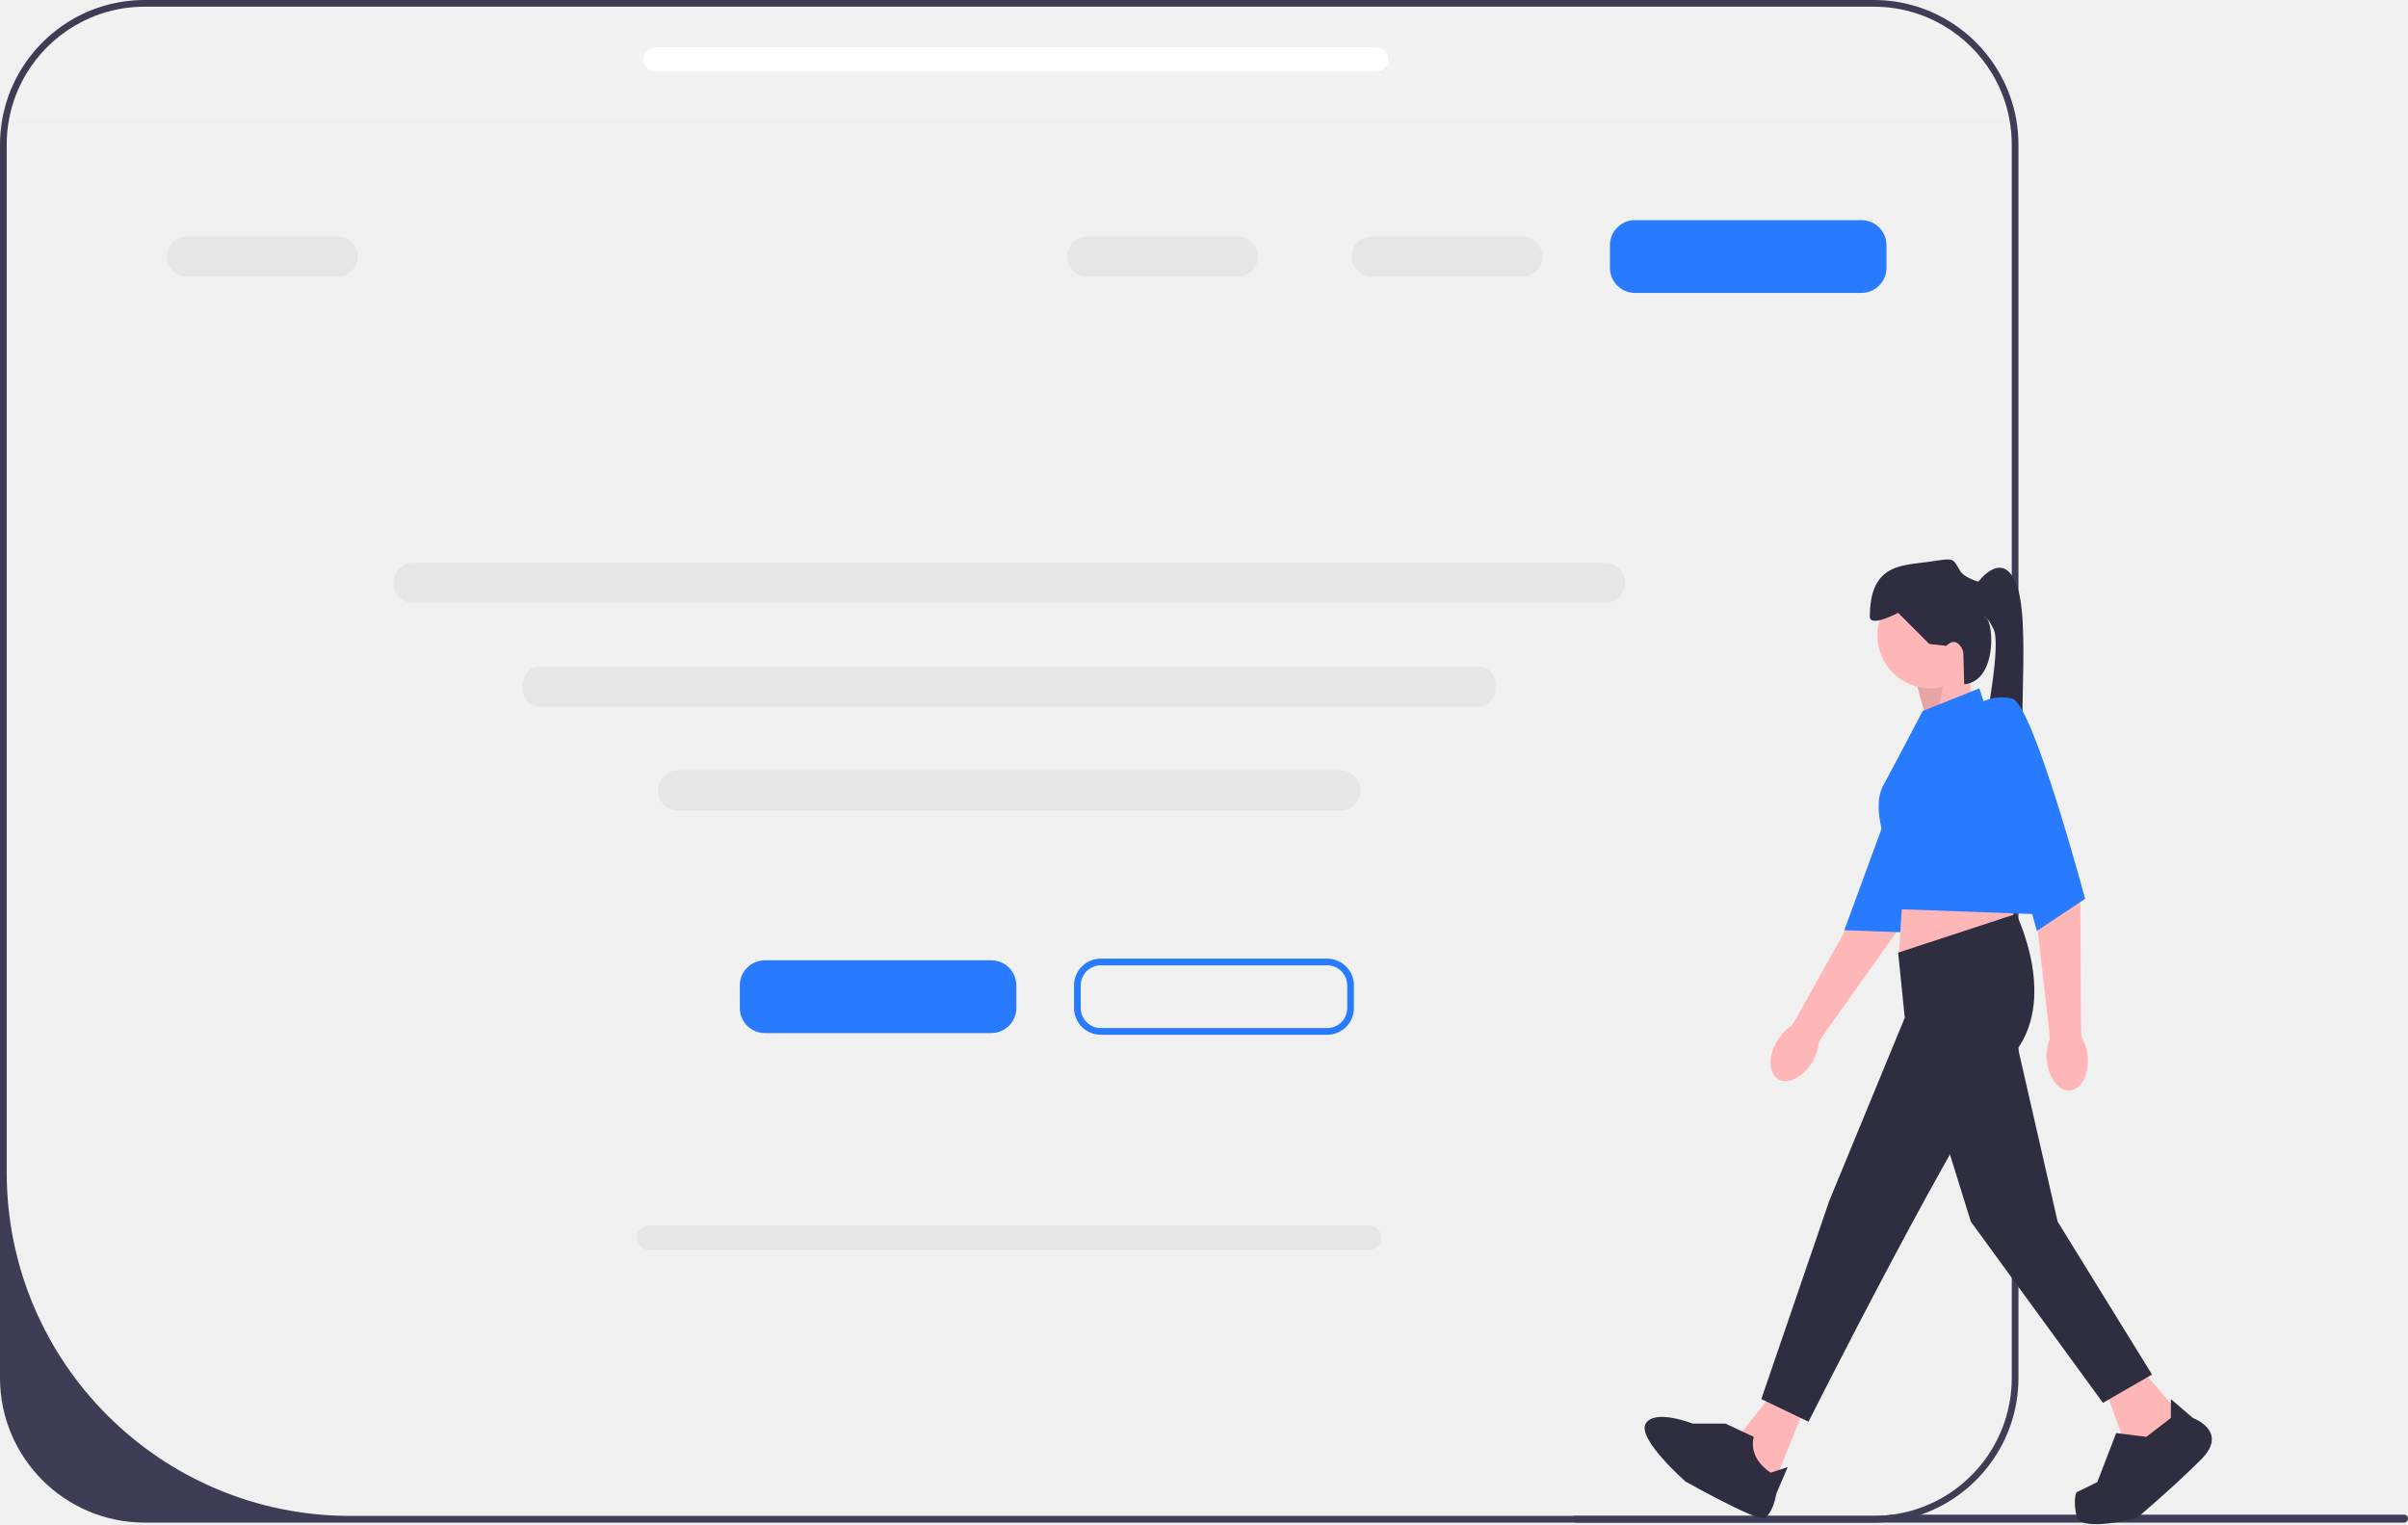
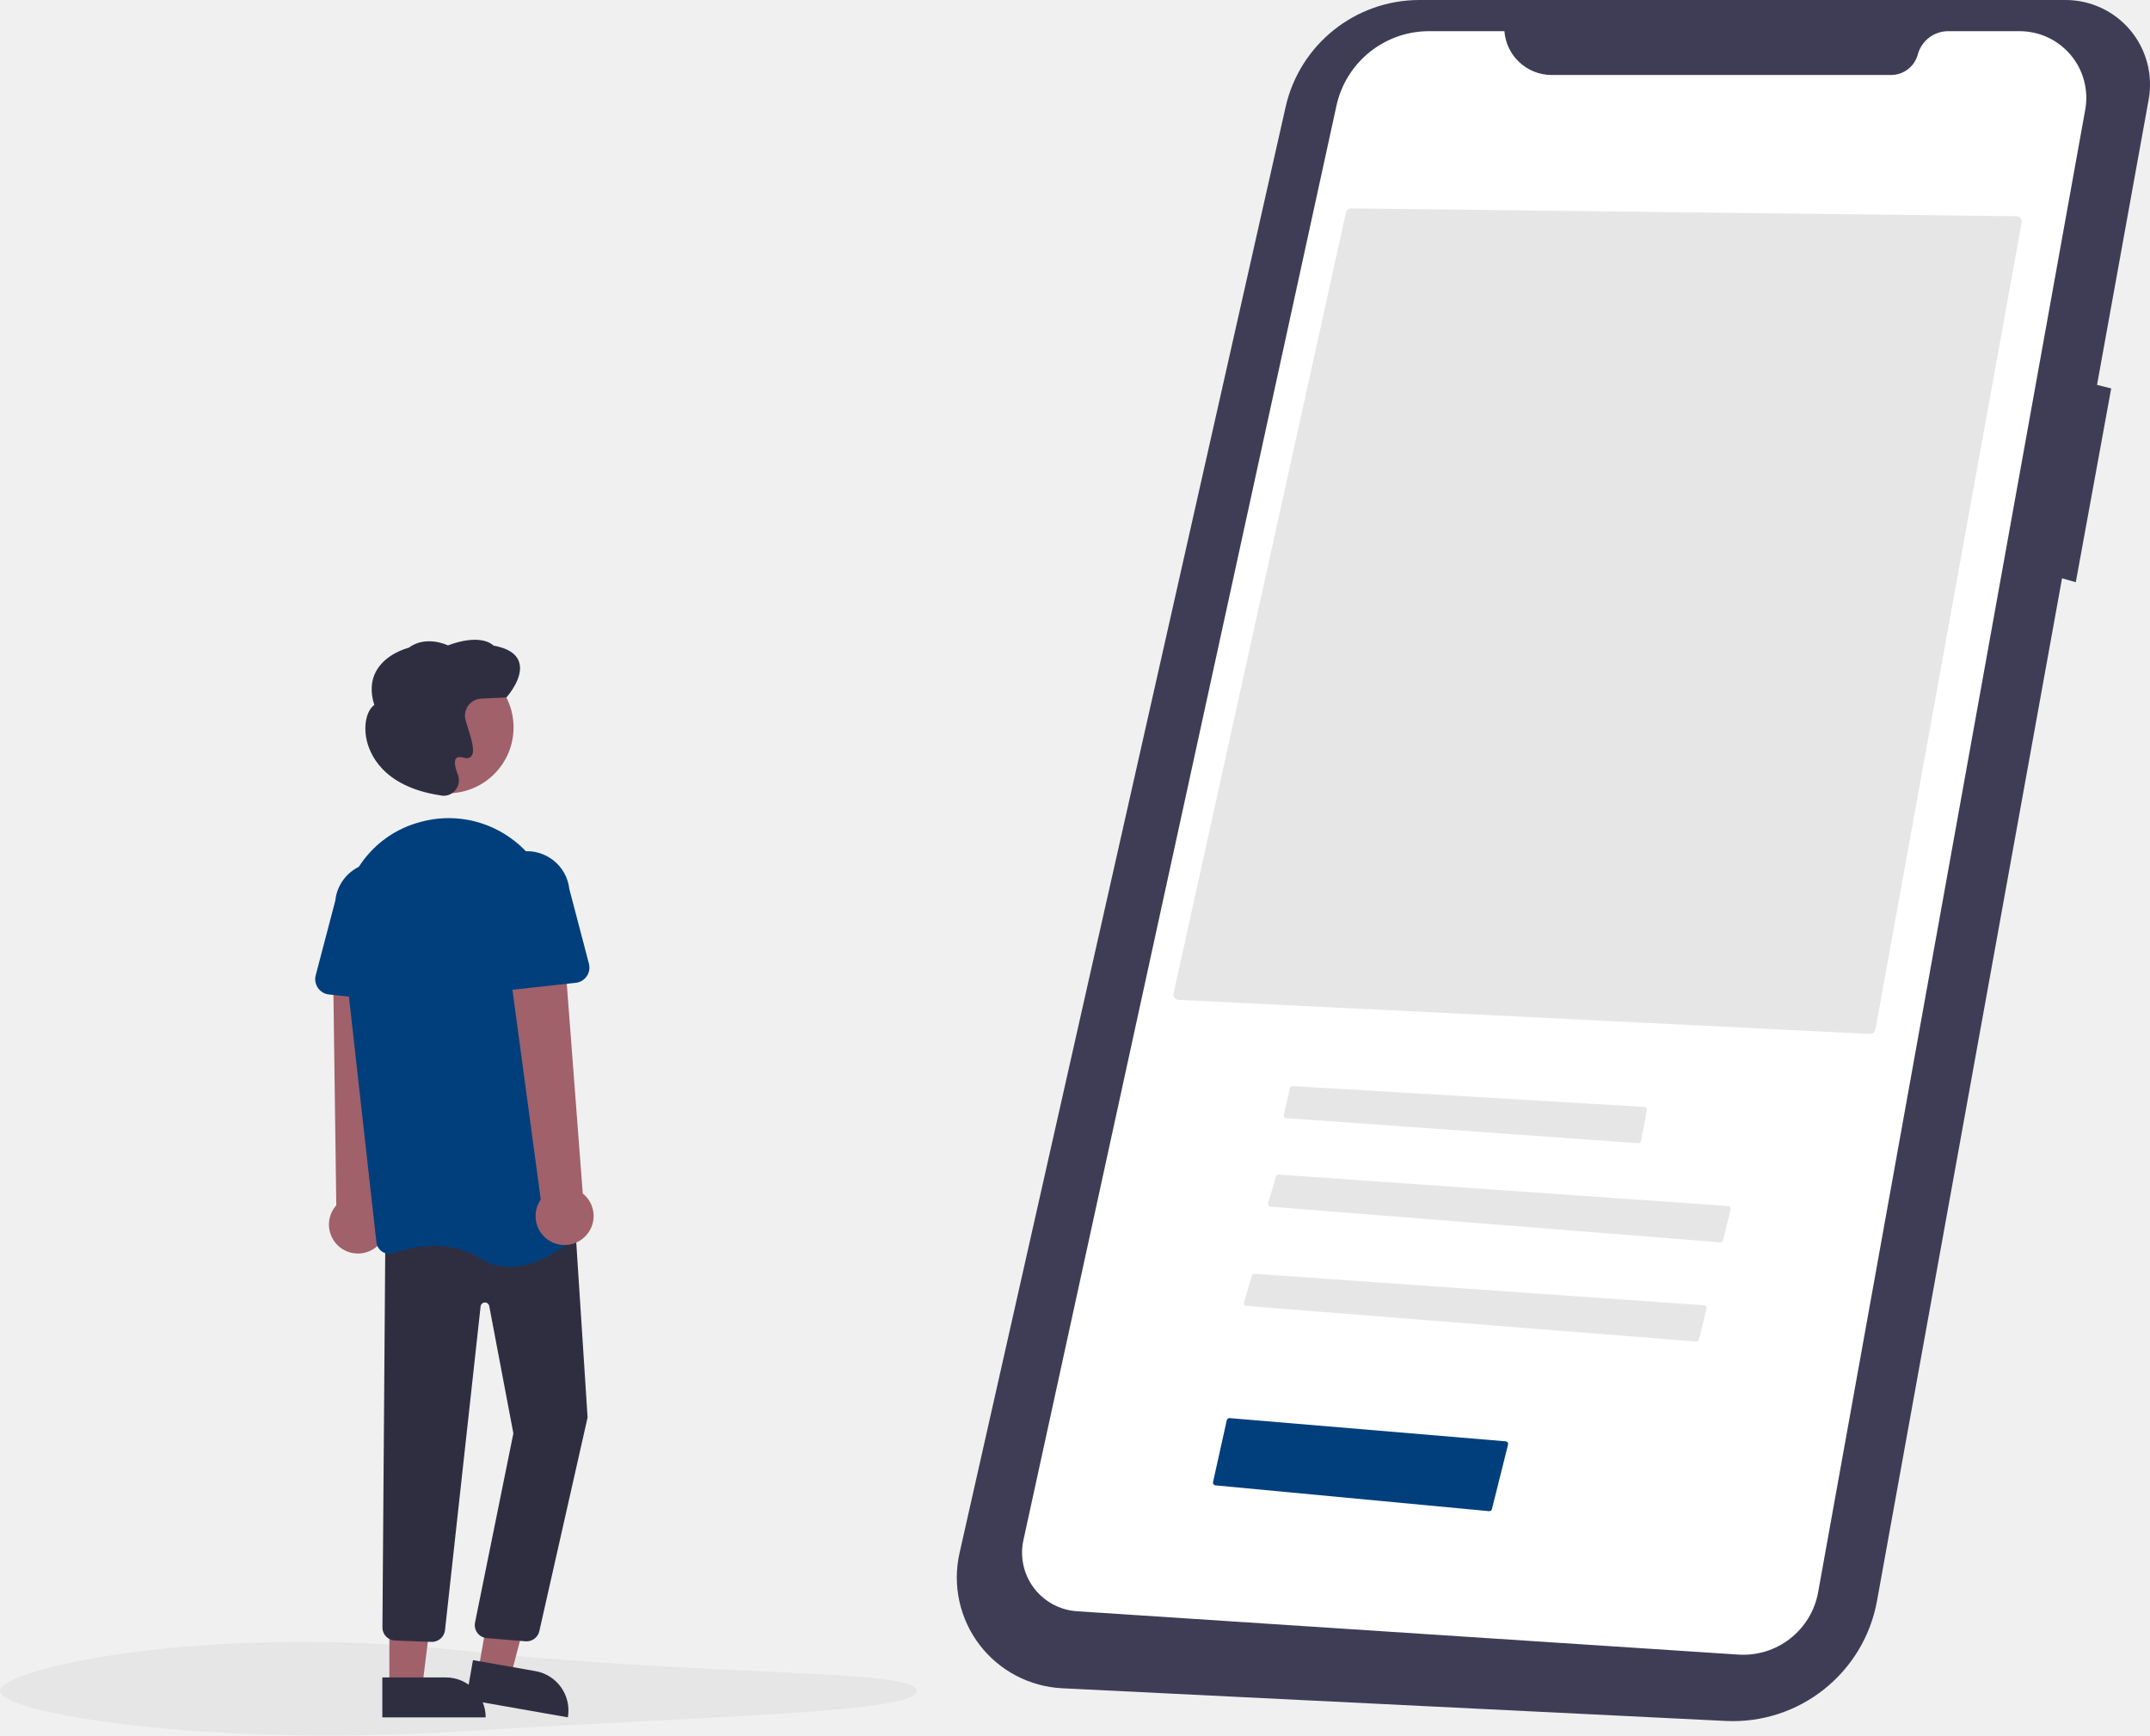
- <svg xmlns="http://www.w3.org/2000/svg" width="719.53" height="455.365" viewBox="0 0 719.53 455.365">
-   <path d="M602.46,35.65H.67c.85-4.82,2.51-9.38,4.83-13.51C12.91,8.94,27.04,0,43.23,0H559.9c16.18,0,30.32,8.94,37.72,22.14,2.32,4.13,3.99,8.69,4.84,13.51Z" fill="#f2f2f2" />
-   <path d="M719.53,453.7c0,.66-.53,1.19-1.19,1.19h-247.29c-.66,0-1.19-.53-1.19-1.19,0-.32,.12-.6,.32-.81h89.72c1.91,0,3.78-.13,5.62-.38h152.82c.66,0,1.19,.53,1.19,1.19Z" fill="#3f3d56" />
-   <path d="M442.218,211.14H160.905c-2.614,0-4.741-2.691-4.741-6s2.127-6,4.741-6H442.218c2.614,0,4.741,2.691,4.741,6s-2.127,6-4.741,6Z" fill="#e6e6e6" />
-   <path d="M602.46,35.65c-.85-4.82-2.52-9.38-4.84-13.51-7.4-13.2-21.54-22.14-37.72-22.14H43.23C27.04,0,12.91,8.94,5.5,22.14c-2.32,4.13-3.98,8.69-4.83,13.51-.44,2.46-.67,4.99-.67,7.58V411.66c0,23.84,19.39,43.23,43.23,43.23H559.9c4.94,0,9.7-.84,14.13-2.38,16.92-5.86,29.1-21.96,29.1-40.85V43.23c0-2.58-.23-5.12-.67-7.58Zm-1.33,376.01c0,20.86-15.5,38.11-35.61,40.85-1.84,.25-3.71,.38-5.62,.38H104.64c-56.69,0-102.64-45.96-102.64-102.65V43.23c0-2.59,.24-5.12,.7-7.58,.9-4.86,2.65-9.41,5.1-13.51C14.99,10.08,28.17,2,43.23,2H559.9c15.06,0,28.24,8.08,35.43,20.14,2.45,4.1,4.2,8.65,5.1,13.51,.46,2.46,.7,4.99,.7,7.58V411.66Z" fill="#3f3d56" />
-   <g>
-     <polygon points="575.926 216.08 572.542 203.672 587.77 198.032 589.462 209.312 575.926 216.08" fill="#ffb6b6" />
-     <polygon points="575.926 216.08 572.542 203.672 581.51 199.889 578.724 214.517 575.926 216.08" isolation="isolate" opacity=".1" />
-     <g>
-       <path d="M531.349,322.417c-2.909-1.73-3.062-6.838-.343-11.409,1.19-2.001,2.734-3.567,4.337-4.55l1.597-2.609,20.202-36.216s8.843-34.156,12.443-38.286c3.6-4.13,8.806-3.157,8.806-3.157l4.617,4.101-16.479,48.377-20.336,28.638-2.725,3.985c-.099,1.878-.739,3.982-1.93,5.983-2.719,4.571-7.282,6.873-10.19,5.142v0Z" fill="#ffb6b6" />
-       <path d="M575.093,212.535s6.426-.248,10.48,4.743-17.185,61.249-17.185,61.249l-17.3-.612,24.005-65.379h0Z" fill="#287bff" />
-     </g>
-     <circle cx="576.772" cy="189.854" r="15.792" fill="#ffb6b6" />
-     <polygon points="539.831 419.114 529.115 445.621 522.912 439.417 520.656 427.573 529.679 416.294 539.831 419.114" fill="#ffb6b6" />
-     <polygon points="640.22 409.526 650.936 421.934 645.86 432.085 634.58 430.393 628.941 414.602 640.22 409.526" fill="#ffb6b6" />
-     <polygon points="568.876 261.48 567.466 284.322 602.433 278.118 600.177 264.018 568.876 261.48" fill="#ffb6b6" />
-     <path d="M567.184,284.604l35.249-11.562s12.972,25.943-1.128,42.299-60.91,109.413-60.91,109.413l-14.1-6.768,20.303-59.218,22.559-54.706-1.974-19.457h0Z" fill="#2f2e41" />
-     <polygon points="601.305 305.753 614.841 364.971 643.04 410.654 628.377 419.114 588.898 364.971 575.926 323.236 601.305 305.753" fill="#2f2e41" />
-     <path d="M515.58,425.318h-9.768s-11.397-4.512-14.069,0,11.918,17.308,11.918,17.308c0,0,20.378,11.455,23.198,10.891s3.948-7.332,3.948-7.332l3.384-7.896-5.076,1.692s-6.768-3.948-5.076-10.716l-8.46-3.948h0Z" fill="#2f2e41" />
-     <path d="M648.68,423.626v-5.64l6.557,5.64s10.927,3.948,2.467,12.408c-8.46,8.46-19.175,17.483-19.175,17.483,0,0-16.919,4.512-18.047-.564s0-7.13,0-7.13l6.204-3.022,5.64-14.664,9.024,1.128,7.332-5.64,0-0Z" fill="#2f2e41" />
-     <path d="M581.566,192.956l-5.076-.564-9.306-9.306s-8.46,4.512-8.46,1.128c0-15.792,9.588-15.228,17.484-16.356,7.896-1.128,7.05-1.41,9.588,2.82,1.161,1.934,5.358,3.102,5.358,3.102,0,0,7.896-10.716,11.844,2.256,3.948,12.972-1.128,53.014,2.82,56.398,3.948,3.384-16.21,6.763-14.027-6.488s6.131-33.555,3.875-38.066c-2.256-4.512-2.82-3.384-2.82-3.384,2.796-1.141,4.622,18.964-5.919,19.949l-.285-9.797s-1.692-5.076-5.076-1.692l0-0Z" fill="#2f2e41" />
-     <path d="M574.516,212.414l16.919-6.768,22.559,67.678-46.416-1.691-4.179-20.2s-4.08-10.513-.697-16.717,11.813-22.303,11.813-22.303l0-0Z" fill="#287bff" />
-     <g>
-       <path d="M618.543,325.783c-3.372,.29-6.474-3.771-6.93-9.07-.199-2.32,.142-4.492,.871-6.225l-.224-3.051-4.699-41.202s-8.748-33.703-8.231-39.157c.518-5.454,1.335-6.902,1.335-6.902l6.142,.64,14.814,48.913,.173,35.123,.109,4.827c1.014,1.584,1.721,3.666,1.92,5.986,.455,5.299-1.909,9.829-5.281,10.119v0Z" fill="#ffb6b6" />
-       <path d="M590.026,211.004s5.076-3.948,11.28-2.256,21.744,59.782,21.744,59.782l-14.413,9.588-18.611-67.114Z" fill="#287bff" />
-     </g>
+ <svg xmlns="http://www.w3.org/2000/svg" width="801.575" height="647.182" viewBox="0 0 801.575 647.182">
+   <g id="Group_6" data-name="Group 6" transform="translate(-231.222 -125)">
+     <path id="Path_80-225" data-name="Path 80" d="M1001.142,124.77H760.527a51.15,51.15,0,0,0-49.9,39.9L589.051,703.938a41.34,41.34,0,0,0,38.294,50.382L874.7,766.507a54.615,54.615,0,0,0,56.43-44.828L1000.1,340.412l5.131,1.466,13.2-72.265-5.281-1.32,19.251-106.426a31.493,31.493,0,0,0-31.25-37.1Z" transform="translate(-0.099 0.231)" fill="#3f3d56" />
+     <path id="Path_81-226" data-name="Path 81" d="M792.2,136.395H764.116a35.349,35.349,0,0,0-34.536,27.813l-116.7,534.868A21.9,21.9,0,0,0,632.849,725.6L879.4,741.76a28.367,28.367,0,0,0,29.773-23.277l99.58-552.838a24.846,24.846,0,0,0-24.452-29.25H957.658a11.726,11.726,0,0,0-11.323,8.677h0a10.352,10.352,0,0,1-10,7.661H809.847A17.7,17.7,0,0,1,792.2,136.395Z" transform="translate(-0.099 0.231)" fill="#fff" />
+     <path id="Path_93-227" data-name="Path 93" d="M928.494,510.313a2,2,0,0,0,2.036-1.638l54.523-300.917a2.021,2.021,0,0,0-.417-1.632,1.962,1.962,0,0,0-1.5-.729l-248.059-2.93h-.023a1.988,1.988,0,0,0-1.925,1.562L668.853,495.179a2.021,2.021,0,0,0,.356,1.648,1.964,1.964,0,0,0,1.473.785Z" transform="translate(-0.099 0.231)" fill="#e6e6e6" />
+     <path id="Path_94-228" data-name="Path 94" d="M713.229,529.535a1,1,0,0,0-.973.773l-2.323,9.956a1,1,0,0,0,.9,1.225l131.23,9.327a1.009,1.009,0,0,0,1.053-.807l2.234-11.519a1,1,0,0,0-.922-1.188L713.29,529.537Z" transform="translate(-0.099 0.465)" fill="#e6e6e6" />
+     <path id="Path_95-229" data-name="Path 95" d="M872.666,587.808a1,1,0,0,0,1.051-.758l2.844-11.543a1,1,0,0,0-.9-1.237L708.072,562.549a.989.989,0,0,0-1.029.713l-2.955,9.975a1,1,0,0,0,.878,1.28Z" transform="translate(-0.099 0.454)" fill="#e6e6e6" />
+     <path id="Path_96-230" data-name="Path 96" d="M863.666,624.808a1,1,0,0,0,1.051-.758l2.844-11.543a1,1,0,0,0-.9-1.237L699.072,599.549a.989.989,0,0,0-1.029.713l-2.955,9.975a1,1,0,0,0,.878,1.28Z" transform="translate(-0.099 0.454)" fill="#e6e6e6" />
+     <path id="Path_79-231" data-name="Path 79" d="M508.877,752.008c0,8.369-76.605,9.26-170.889,15.153-94.2,5.887-170.889-6.784-170.889-15.153s77.047-25.207,170.889-15.153C432.272,746.957,508.877,743.639,508.877,752.008Z" transform="translate(64.123 3.512)" fill="#e6e6e6" />
+     <path id="Path_97-232" data-name="Path 97" d="M786.481,688.283a.989.989,0,0,0,1.064-.754l6.013-24.051a1,1,0,0,0-.886-1.24l-102.916-8.656a1.018,1.018,0,0,0-1.06.779l-5.129,23.083a1,1,0,0,0,.883,1.213Z" transform="translate(-0.099 0.231)" fill="#013f7c" />
+     <path id="Path_111-233" data-name="Path 111" d="M315.09,570.537a10.743,10.743,0,0,0,1.582-16.4l4.167-93.018L299.624,463.5l1.233,90.985a10.8,10.8,0,0,0,14.234,16.048Z" transform="translate(55.741 19.97)" fill="#a0616a" />
+     <path id="Path_112-234" data-name="Path 112" d="M69.534,574.966l12.075,2.123,11.934-45.564-15.821-3.133Z" transform="translate(340 173)" fill="#a0616a" />
+     <path id="Path_113-235" data-name="Path 113" d="M350.232,727.314h38.531V742.2H365.119a14.887,14.887,0,0,1-14.887-14.887Z" transform="translate(661.936 1542.365) rotate(-170.029)" fill="#2f2e41" />
+     <path id="Path_114-236" data-name="Path 114" d="M36.392,581.01h12.26l5.832-47.288H36.39Z" transform="translate(340 173)" fill="#a0616a" />
+     <path id="Path_115-237" data-name="Path 115" d="M318.024,730.536h38.531v14.887H332.911a14.887,14.887,0,0,1-14.887-14.887h0Z" transform="translate(730.354 1495.915) rotate(179.997)" fill="#2f2e41" />
+     <path id="Path_116-238" data-name="Path 116" d="M371.8,717.09a4.735,4.735,0,0,1-.572-.034l-14.43-1.187a4.881,4.881,0,0,1-4.243-5.659l14.325-70.681-9-47.474a1.627,1.627,0,0,0-3.219.16L341.4,712.842a4.924,4.924,0,0,1-5.21,4.437l-13.595-.506a4.888,4.888,0,0,1-4.536-4.631l1.086-145.768,70.481-8.81,4.924,76.041-.02.081-17.991,79.675A4.886,4.886,0,0,1,371.8,717.09Z" transform="translate(55.741 19.97)" fill="#2f2e41" />
+     <circle id="Ellipse_16" data-name="Ellipse 16" cx="24.561" cy="24.561" r="24.561" transform="translate(373.568 371.694)" fill="#a0616a" />
+     <path id="Path_117-239" data-name="Path 117" d="M365.53,577.467a20.111,20.111,0,0,1-10.857-3.106c-11.9-7.436-25.411-4.481-32.407-2.057a4.88,4.88,0,0,1-4.221-.481,4.811,4.811,0,0,1-2.224-3.552L303.1,454.646c-2.132-19.038,9.336-36.937,27.268-42.56h0q1.011-.317,2.055-.6a39.569,39.569,0,0,1,32.972,5.723,40.2,40.2,0,0,1,17.167,29.353l10.711,114.387a4.807,4.807,0,0,1-1.527,4.007C387.99,568.428,377.092,577.466,365.53,577.467Z" transform="translate(55.741 19.97)" fill="#013f7c" />
+     <path id="Path_118-240" data-name="Path 118" d="M326.789,479.012l-28.7-3.156a5.717,5.717,0,0,1-4.905-7.134l7.306-27.846a15.879,15.879,0,1,1,31.556,3.563l1.085,28.675a5.718,5.718,0,0,1-6.338,5.9Z" transform="translate(55.741 19.97)" fill="#013f7c" />
+     <path id="Path_119-241" data-name="Path 119" d="M393.156,566.554a10.743,10.743,0,0,0-.406-16.468l-7.073-92.842-20.789,4.68,12.2,90.414a10.8,10.8,0,0,0,16.064,14.216Z" transform="translate(55.741 19.97)" fill="#a0616a" />
+     <path id="Path_120-242" data-name="Path 120" d="M356.919,473.176a5.711,5.711,0,0,1-1.818-4.4l1.085-28.675a15.878,15.878,0,1,1,31.556-3.563l7.306,27.846a5.717,5.717,0,0,1-4.905,7.134l-28.7,3.156a5.711,5.711,0,0,1-4.52-1.5Z" transform="translate(55.741 19.97)" fill="#013f7c" />
+     <path id="Path_121-243" data-name="Path 121" d="M340.927,401.771a5.683,5.683,0,0,1-1.3-.151l-.125-.03c-21.594-3.3-26.367-15.812-27.414-21.035-1.084-5.408.15-10.628,2.94-12.656-1.521-4.8-1.277-9.061.727-12.662,3.5-6.28,11.081-8.4,12.1-8.664,6.058-4.469,13.306-1.486,14.625-.881,11.719-4.335,16.2-.727,17.008.079,5.238.941,8.431,2.964,9.491,6.016,1.991,5.731-4.305,12.86-4.574,13.161l-.14.156-9.38.447a6.358,6.358,0,0,0-5.981,7.317h0a29.611,29.611,0,0,0,.96,3.355c1.6,5.006,2.8,9.283,1.254,10.909a2.51,2.51,0,0,1-2.625.455c-1.467-.392-2.462-.31-2.958.245-.77.859-.535,3.035.662,6.125a5.739,5.739,0,0,1-1.046,5.847,5.568,5.568,0,0,1-4.226,1.967Z" transform="translate(55.741 19.97)" fill="#2f2e41" />
  </g>
-   <path d="M296.205,308.64h-67.656c-4.129,0-7.488-3.359-7.488-7.488v-6.767c0-4.129,3.359-7.487,7.488-7.487h67.656c4.129,0,7.488,3.358,7.488,7.487v6.767c0,4.129-3.359,7.488-7.488,7.488Z" fill="#287bff" />
-   <path d="M556.205,87.511h-67.656c-4.129,0-7.488-3.359-7.488-7.488v-6.767c0-4.129,3.359-7.487,7.488-7.487h67.656c4.129,0,7.488,3.358,7.488,7.487v6.767c0,4.129-3.359,7.488-7.488,7.488Z" fill="#287bff" />
-   <path d="M396.573,309.14h-67.656c-4.405,0-7.988-3.584-7.988-7.988v-6.767c0-4.404,3.583-7.987,7.988-7.987h67.656c4.405,0,7.988,3.583,7.988,7.987v6.767c0,4.404-3.583,7.988-7.988,7.988Zm-67.656-20.742c-3.302,0-5.988,2.686-5.988,5.987v6.767c0,3.302,2.687,5.988,5.988,5.988h67.656c3.302,0,5.988-2.687,5.988-5.988v-6.767c0-3.302-2.687-5.987-5.988-5.987h-67.656Z" fill="#287bff" />
-   <path d="M479.561,180.14H123.561c-3.309,0-6-2.691-6-6s2.691-6,6-6H479.561c3.309,0,6,2.691,6,6s-2.691,6-6,6Z" fill="#e6e6e6" />
-   <path d="M100.89,82.64H55.89c-3.309,0-6-2.691-6-6s2.691-6,6-6h45c3.309,0,6,2.691,6,6s-2.691,6-6,6Z" fill="#e6e6e6" />
-   <path d="M369.89,82.64h-45c-3.309,0-6-2.691-6-6s2.691-6,6-6h45c3.309,0,6,2.691,6,6s-2.691,6-6,6Z" fill="#e6e6e6" />
-   <path d="M454.89,82.64h-45c-3.309,0-6-2.691-6-6s2.691-6,6-6h45c3.309,0,6,2.691,6,6s-2.691,6-6,6Z" fill="#e6e6e6" />
-   <path d="M400.561,242.14H202.561c-3.309,0-6-2.691-6-6s2.691-6,6-6h198c3.309,0,6,2.691,6,6s-2.691,6-6,6Z" fill="#e6e6e6" />
-   <path d="M409.189,373.396H193.934c-2.001,0-3.628-1.627-3.628-3.628s1.627-3.628,3.628-3.628h215.256c2.001,0,3.628,1.627,3.628,3.628s-1.627,3.628-3.628,3.628h-0Z" fill="#e6e6e6" />
-   <path d="M411.193,21.396H195.937c-2.001,0-3.628-1.627-3.628-3.628s1.627-3.628,3.628-3.628h215.256c2.001,0,3.628,1.627,3.628,3.628s-1.627,3.628-3.628,3.628h-0Z" fill="#fff" />
</svg>
